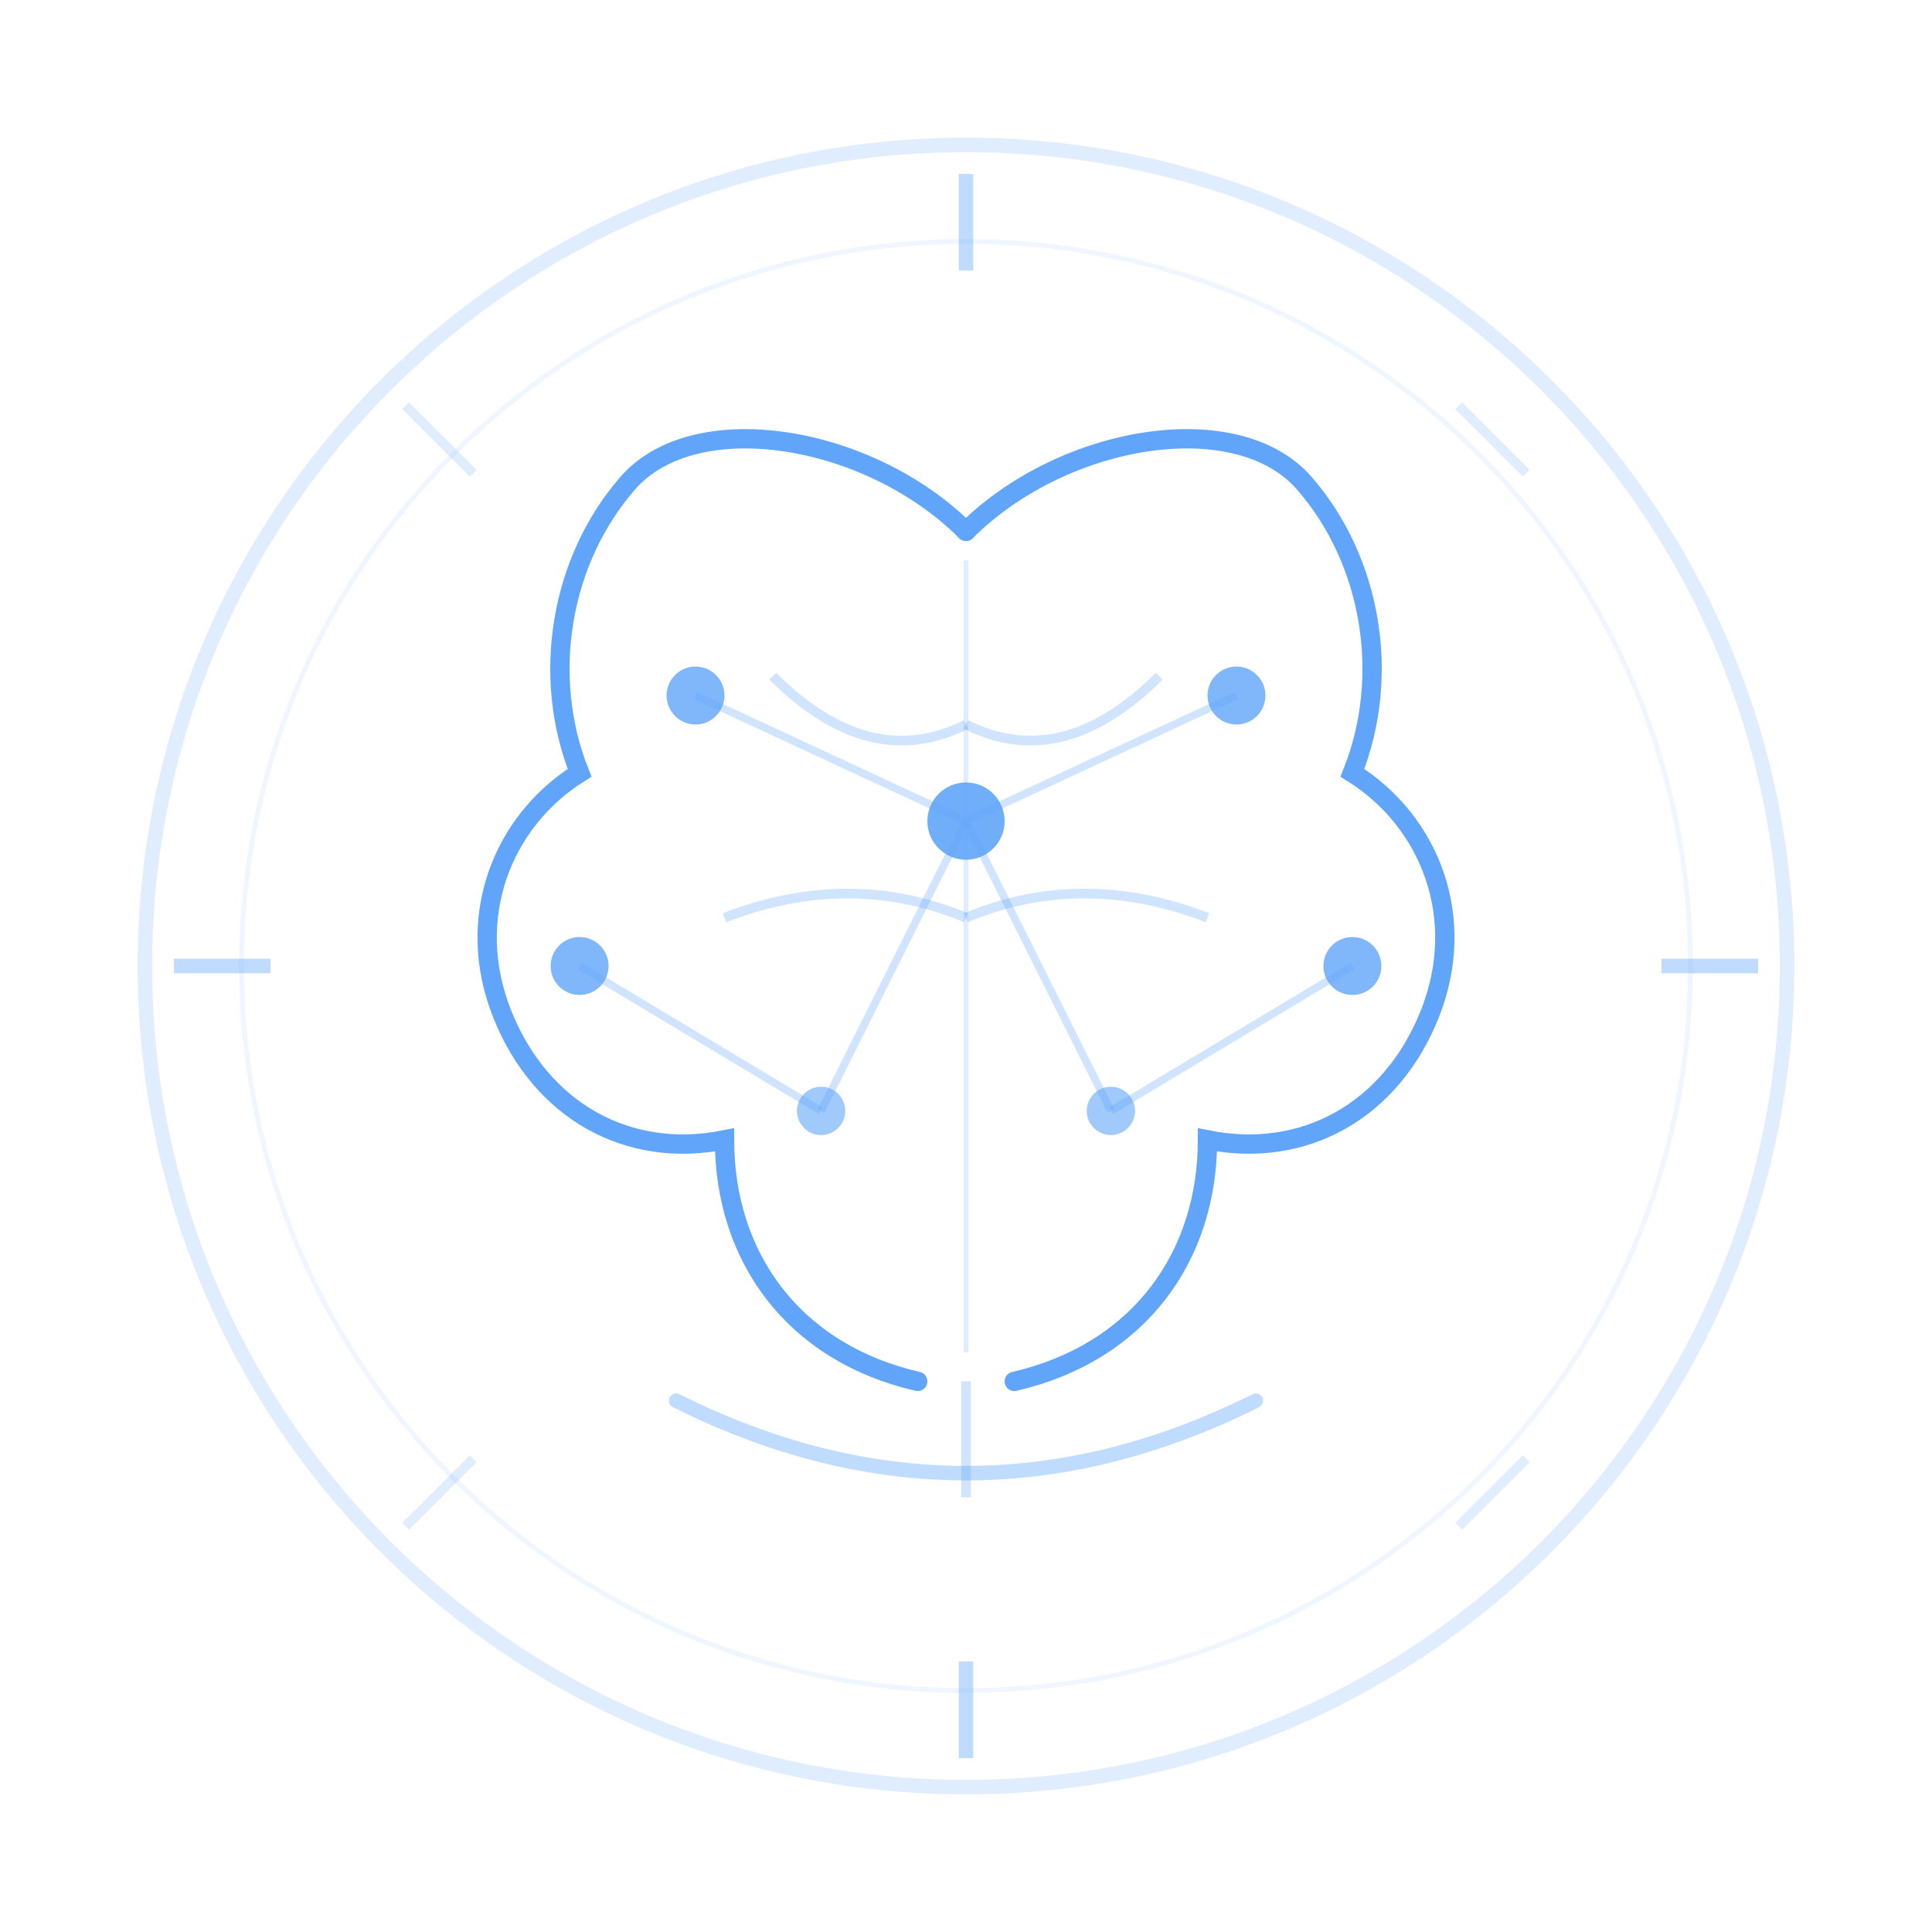
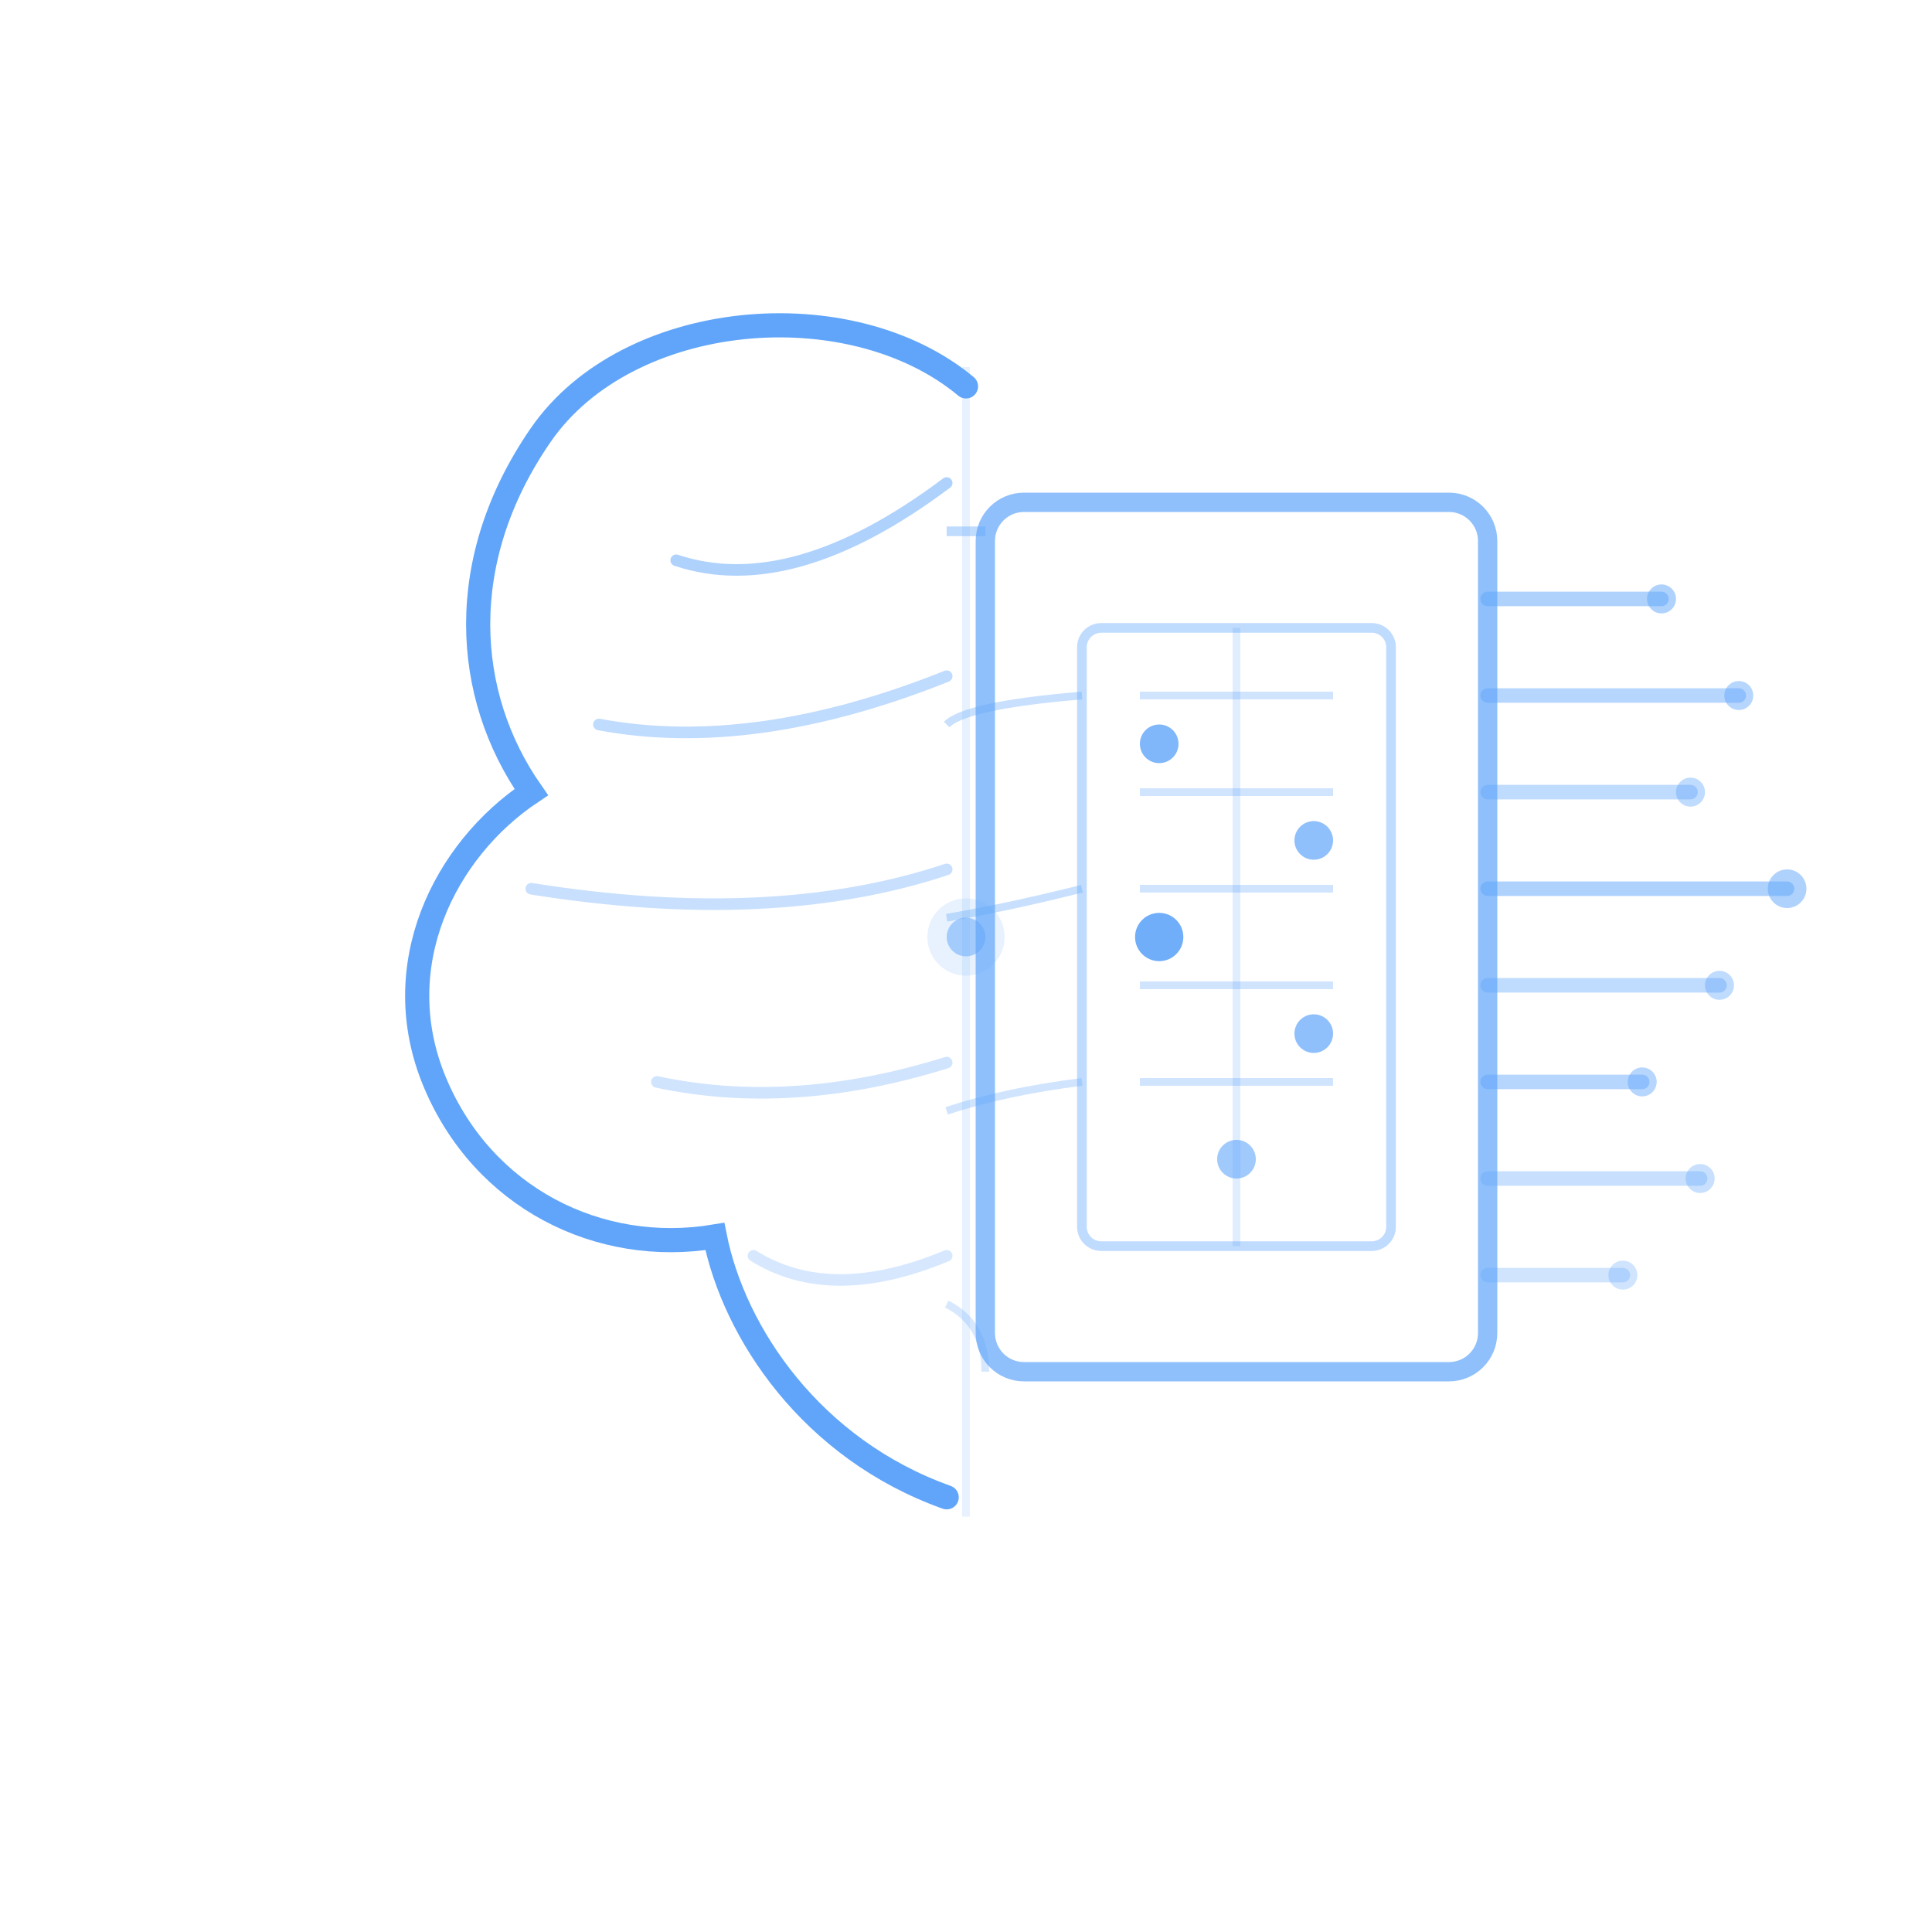
<svg xmlns="http://www.w3.org/2000/svg" viewBox="0 0 200 200" fill="none">
-   <circle cx="100" cy="100" r="85" stroke="#60a5fa" stroke-width="1.5" opacity="0.2" />
-   <circle cx="100" cy="100" r="75" stroke="#60a5fa" stroke-width="0.5" opacity="0.1" />
-   <line x1="100" y1="18" x2="100" y2="28" stroke="#60a5fa" stroke-width="1.5" opacity="0.4" />
-   <line x1="100" y1="172" x2="100" y2="182" stroke="#60a5fa" stroke-width="1.5" opacity="0.4" />
-   <line x1="18" y1="100" x2="28" y2="100" stroke="#60a5fa" stroke-width="1.5" opacity="0.4" />
-   <line x1="172" y1="100" x2="182" y2="100" stroke="#60a5fa" stroke-width="1.5" opacity="0.4" />
-   <line x1="42" y1="42" x2="49" y2="49" stroke="#60a5fa" stroke-width="1" opacity="0.2" />
-   <line x1="151" y1="42" x2="158" y2="49" stroke="#60a5fa" stroke-width="1" opacity="0.2" />
-   <line x1="42" y1="158" x2="49" y2="151" stroke="#60a5fa" stroke-width="1" opacity="0.2" />
-   <line x1="151" y1="158" x2="158" y2="151" stroke="#60a5fa" stroke-width="1" opacity="0.2" />
-   <path d="M100 55 C90 45, 72 42, 65 50 C58 58, 56 70, 60 80 C52 85, 48 95, 52 105 C56 115, 65 120, 75 118 C75 130, 82 140, 95 143" stroke="#60a5fa" stroke-width="2" stroke-linecap="round" />
-   <path d="M100 55 C110 45, 128 42, 135 50 C142 58, 144 70, 140 80 C148 85, 152 95, 148 105 C144 115, 135 120, 125 118 C125 130, 118 140, 105 143" stroke="#60a5fa" stroke-width="2" stroke-linecap="round" />
-   <path d="M100 58 L100 140" stroke="#60a5fa" stroke-width="0.5" opacity="0.2" />
-   <path d="M80 70 Q90 80, 100 75" stroke="#60a5fa" stroke-width="1" opacity="0.3" />
-   <path d="M120 70 Q110 80, 100 75" stroke="#60a5fa" stroke-width="1" opacity="0.3" />
-   <path d="M75 95 Q88 90, 100 95" stroke="#60a5fa" stroke-width="1" opacity="0.3" />
-   <path d="M125 95 Q112 90, 100 95" stroke="#60a5fa" stroke-width="1" opacity="0.3" />
-   <circle cx="72" cy="72" r="3" fill="#60a5fa" opacity="0.8" />
-   <circle cx="128" cy="72" r="3" fill="#60a5fa" opacity="0.8" />
-   <circle cx="60" cy="100" r="3" fill="#60a5fa" opacity="0.8" />
-   <circle cx="140" cy="100" r="3" fill="#60a5fa" opacity="0.8" />
-   <circle cx="100" cy="85" r="4" fill="#60a5fa" opacity="0.9" />
-   <circle cx="85" cy="115" r="2.5" fill="#60a5fa" opacity="0.6" />
-   <circle cx="115" cy="115" r="2.5" fill="#60a5fa" opacity="0.6" />
-   <line x1="72" y1="72" x2="100" y2="85" stroke="#60a5fa" stroke-width="0.8" opacity="0.3" />
-   <line x1="128" y1="72" x2="100" y2="85" stroke="#60a5fa" stroke-width="0.8" opacity="0.3" />
-   <line x1="60" y1="100" x2="85" y2="115" stroke="#60a5fa" stroke-width="0.8" opacity="0.3" />
-   <line x1="140" y1="100" x2="115" y2="115" stroke="#60a5fa" stroke-width="0.8" opacity="0.3" />
-   <line x1="100" y1="85" x2="85" y2="115" stroke="#60a5fa" stroke-width="0.8" opacity="0.3" />
-   <line x1="100" y1="85" x2="115" y2="115" stroke="#60a5fa" stroke-width="0.8" opacity="0.3" />
-   <path d="M70 145 Q100 160, 130 145" stroke="#60a5fa" stroke-width="1.5" opacity="0.4" stroke-linecap="round" />
-   <line x1="100" y1="143" x2="100" y2="155" stroke="#60a5fa" stroke-width="1" opacity="0.3" />
+   <path d="M100 40 C88 30, 65 32, 56 45 C47 58, 48 72, 55 82 C46 88, 40 100, 45 112 C50 124, 62 130, 74 128 C76 138, 84 150, 98 155" stroke="#60a5fa" stroke-width="2.5" stroke-linecap="round" fill="none" />
+   <path d="M98 50 Q82 62, 70 58" stroke="#60a5fa" stroke-width="1.2" opacity="0.5" stroke-linecap="round" />
+   <path d="M98 70 Q78 78, 62 75" stroke="#60a5fa" stroke-width="1.2" opacity="0.4" stroke-linecap="round" />
+   <path d="M98 90 Q80 96, 55 92" stroke="#60a5fa" stroke-width="1.2" opacity="0.35" stroke-linecap="round" />
+   <path d="M98 110 Q82 115, 68 112" stroke="#60a5fa" stroke-width="1.2" opacity="0.3" stroke-linecap="round" />
+   <path d="M98 130 Q86 135, 78 130" stroke="#60a5fa" stroke-width="1.2" opacity="0.25" stroke-linecap="round" />
+   <line x1="100" y1="38" x2="100" y2="157" stroke="#60a5fa" stroke-width="0.8" opacity="0.15" />
+   <rect x="102" y="52" width="52" height="90" rx="4" stroke="#60a5fa" stroke-width="2" opacity="0.7" fill="none" />
+   <rect x="112" y="65" width="32" height="64" rx="2" stroke="#60a5fa" stroke-width="1" opacity="0.4" fill="none" />
+   <line x1="118" y1="72" x2="138" y2="72" stroke="#60a5fa" stroke-width="0.8" opacity="0.3" />
+   <line x1="118" y1="82" x2="138" y2="82" stroke="#60a5fa" stroke-width="0.8" opacity="0.3" />
+   <line x1="118" y1="92" x2="138" y2="92" stroke="#60a5fa" stroke-width="0.8" opacity="0.3" />
+   <line x1="118" y1="102" x2="138" y2="102" stroke="#60a5fa" stroke-width="0.8" opacity="0.3" />
+   <line x1="118" y1="112" x2="138" y2="112" stroke="#60a5fa" stroke-width="0.8" opacity="0.3" />
+   <line x1="128" y1="65" x2="128" y2="129" stroke="#60a5fa" stroke-width="0.8" opacity="0.2" />
+   <circle cx="120" cy="77" r="2" fill="#60a5fa" opacity="0.8" />
+   <circle cx="136" cy="87" r="2" fill="#60a5fa" opacity="0.7" />
+   <circle cx="120" cy="97" r="2.5" fill="#60a5fa" opacity="0.9" />
+   <circle cx="136" cy="107" r="2" fill="#60a5fa" opacity="0.7" />
+   <circle cx="128" cy="120" r="2" fill="#60a5fa" opacity="0.6" />
+   <line x1="154" y1="62" x2="172" y2="62" stroke="#60a5fa" stroke-width="1.5" opacity="0.5" stroke-linecap="round" />
+   <line x1="154" y1="72" x2="180" y2="72" stroke="#60a5fa" stroke-width="1.5" opacity="0.45" stroke-linecap="round" />
+   <line x1="154" y1="82" x2="175" y2="82" stroke="#60a5fa" stroke-width="1.5" opacity="0.4" stroke-linecap="round" />
+   <line x1="154" y1="92" x2="185" y2="92" stroke="#60a5fa" stroke-width="1.5" opacity="0.5" stroke-linecap="round" />
+   <line x1="154" y1="102" x2="178" y2="102" stroke="#60a5fa" stroke-width="1.5" opacity="0.4" stroke-linecap="round" />
+   <line x1="154" y1="112" x2="170" y2="112" stroke="#60a5fa" stroke-width="1.5" opacity="0.45" stroke-linecap="round" />
+   <line x1="154" y1="122" x2="176" y2="122" stroke="#60a5fa" stroke-width="1.5" opacity="0.35" stroke-linecap="round" />
+   <line x1="154" y1="132" x2="168" y2="132" stroke="#60a5fa" stroke-width="1.5" opacity="0.3" stroke-linecap="round" />
+   <circle cx="172" cy="62" r="1.5" fill="#60a5fa" opacity="0.5" />
+   <circle cx="180" cy="72" r="1.5" fill="#60a5fa" opacity="0.45" />
+   <circle cx="175" cy="82" r="1.5" fill="#60a5fa" opacity="0.4" />
+   <circle cx="185" cy="92" r="2" fill="#60a5fa" opacity="0.5" />
+   <circle cx="178" cy="102" r="1.5" fill="#60a5fa" opacity="0.4" />
+   <circle cx="170" cy="112" r="1.5" fill="#60a5fa" opacity="0.45" />
+   <circle cx="176" cy="122" r="1.5" fill="#60a5fa" opacity="0.35" />
+   <circle cx="168" cy="132" r="1.5" fill="#60a5fa" opacity="0.3" />
+   <path d="M98 55 Q100 55, 102 55" stroke="#60a5fa" stroke-width="1" opacity="0.4" />
+   <path d="M98 75 Q100 73, 112 72" stroke="#60a5fa" stroke-width="0.8" opacity="0.35" />
+   <path d="M98 95 Q104 94, 112 92" stroke="#60a5fa" stroke-width="0.8" opacity="0.35" />
+   <path d="M98 115 Q104 113, 112 112" stroke="#60a5fa" stroke-width="0.8" opacity="0.3" />
+   <path d="M98 135 Q102 137, 102 142" stroke="#60a5fa" stroke-width="0.8" opacity="0.25" />
+   <circle cx="100" cy="97" r="4" fill="#60a5fa" opacity="0.15" />
+   <circle cx="100" cy="97" r="2" fill="#60a5fa" opacity="0.5" />
</svg>
